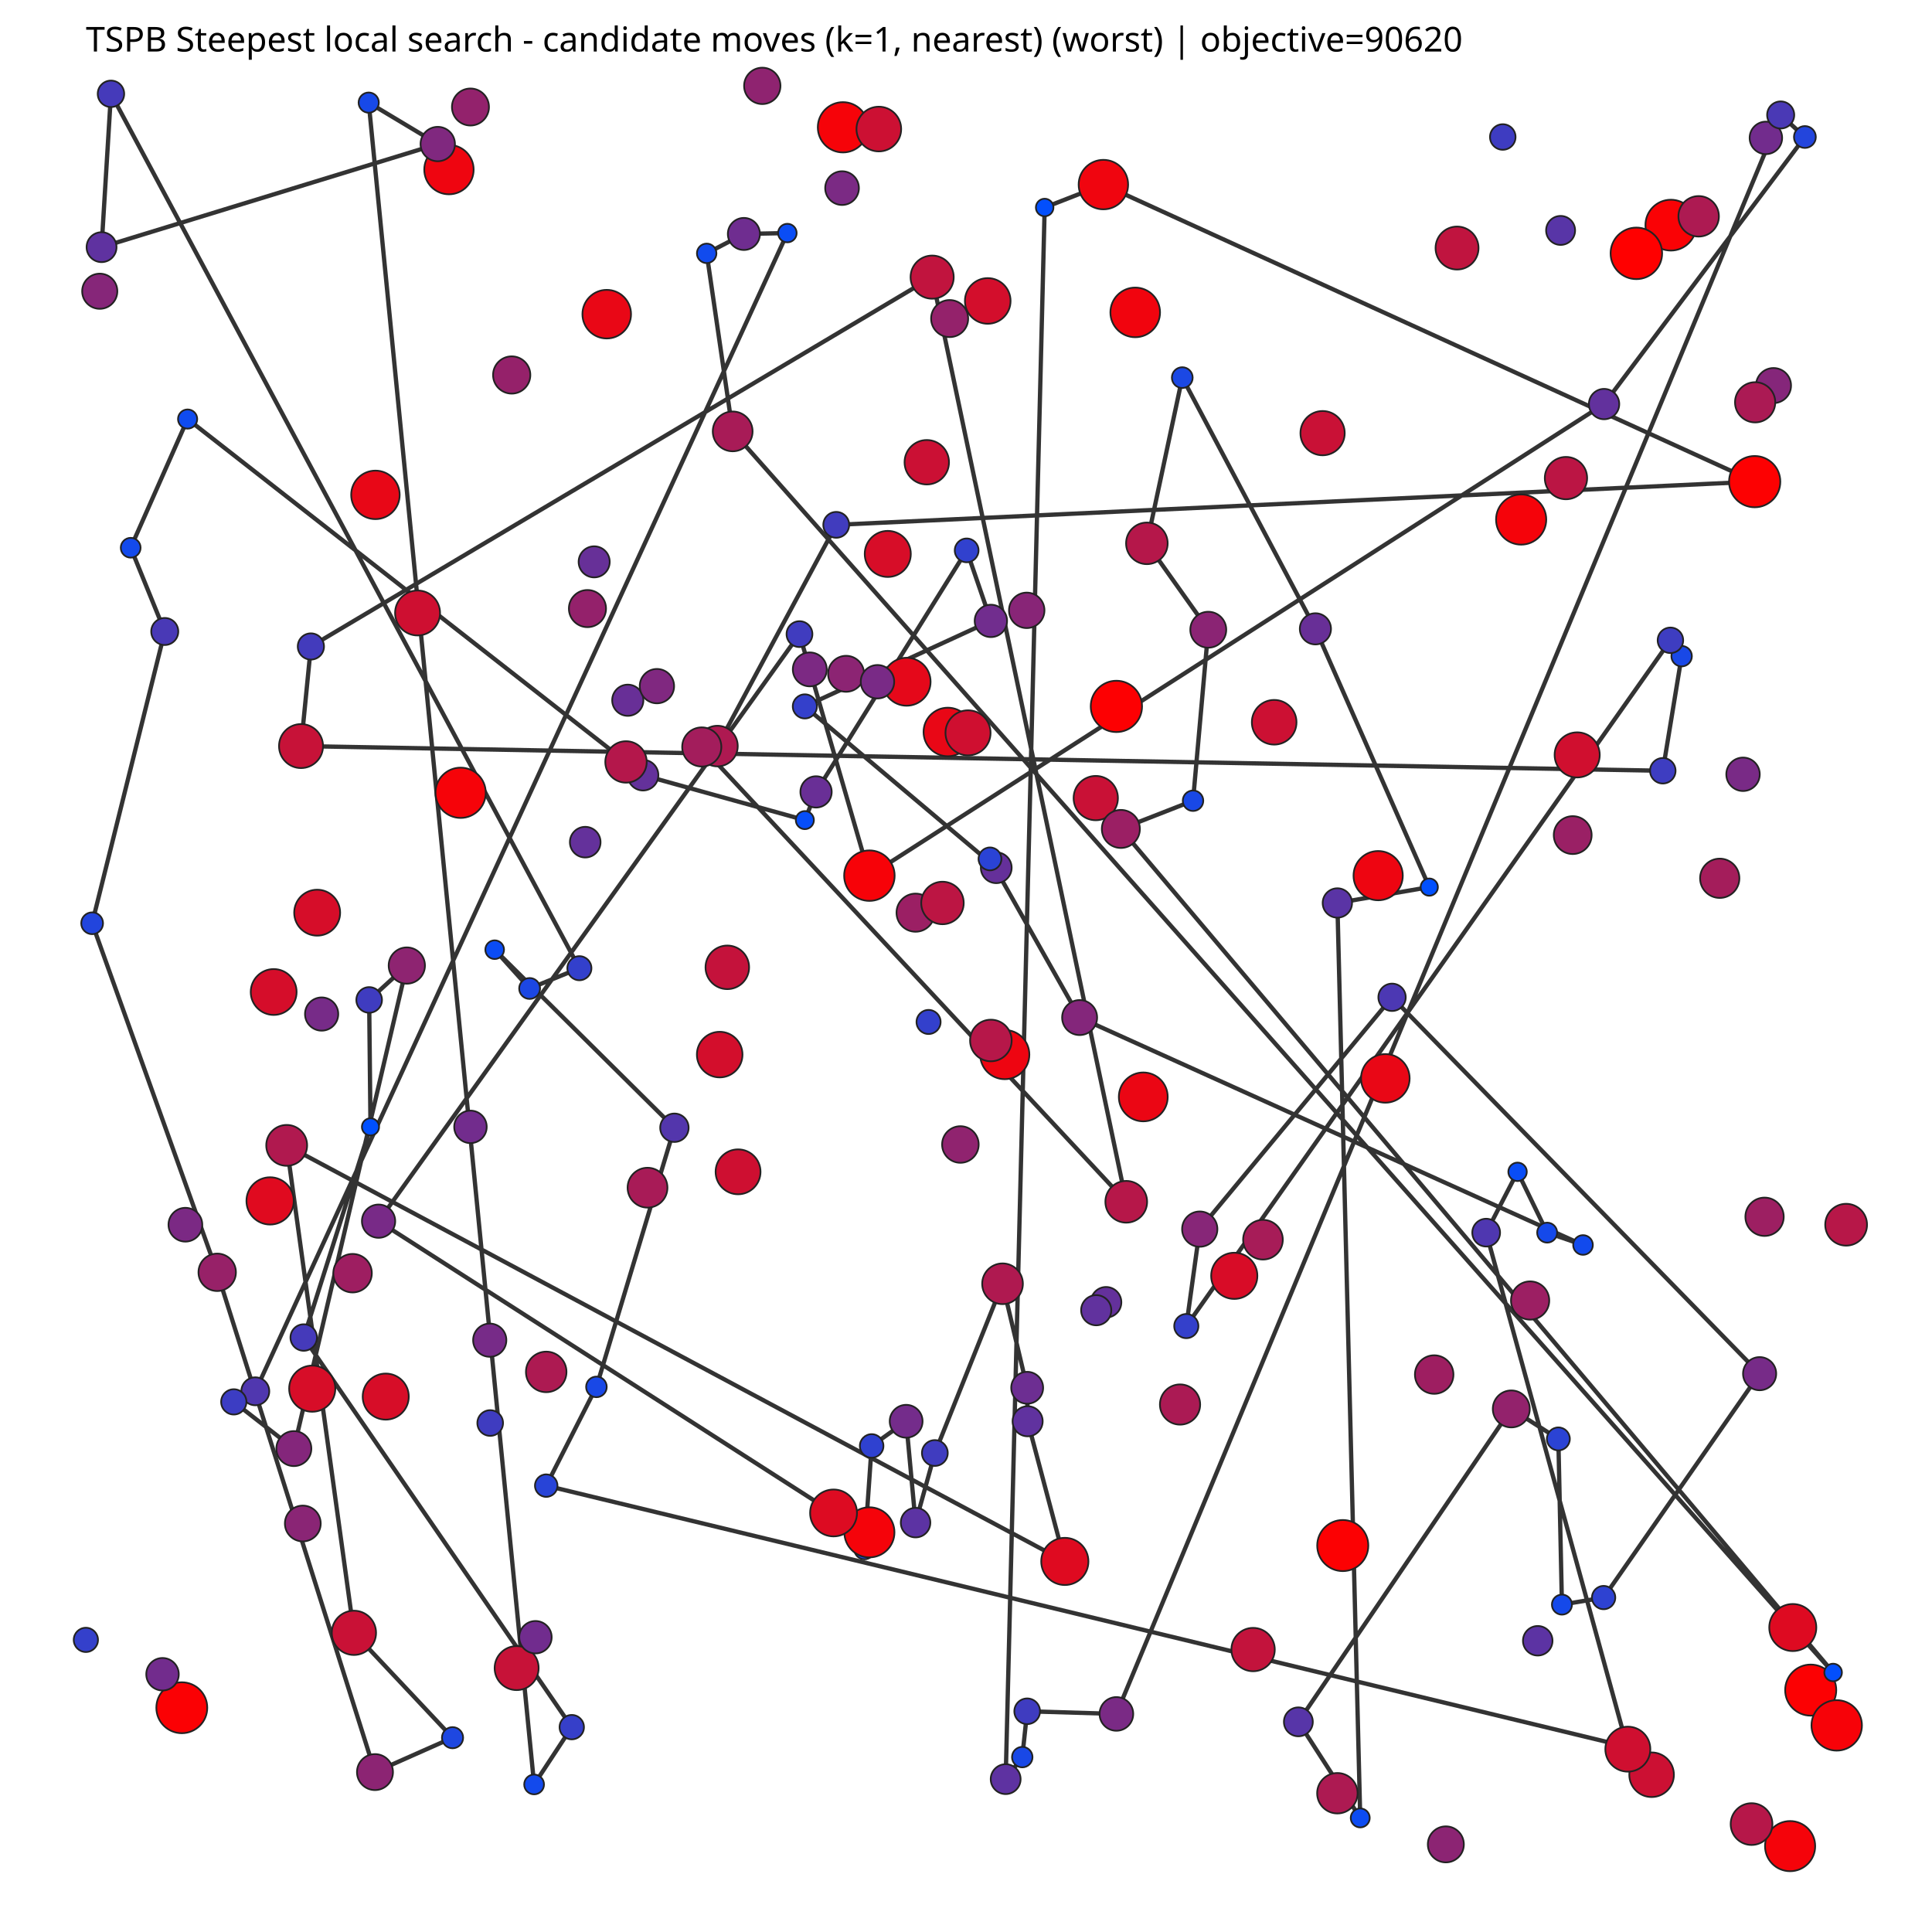
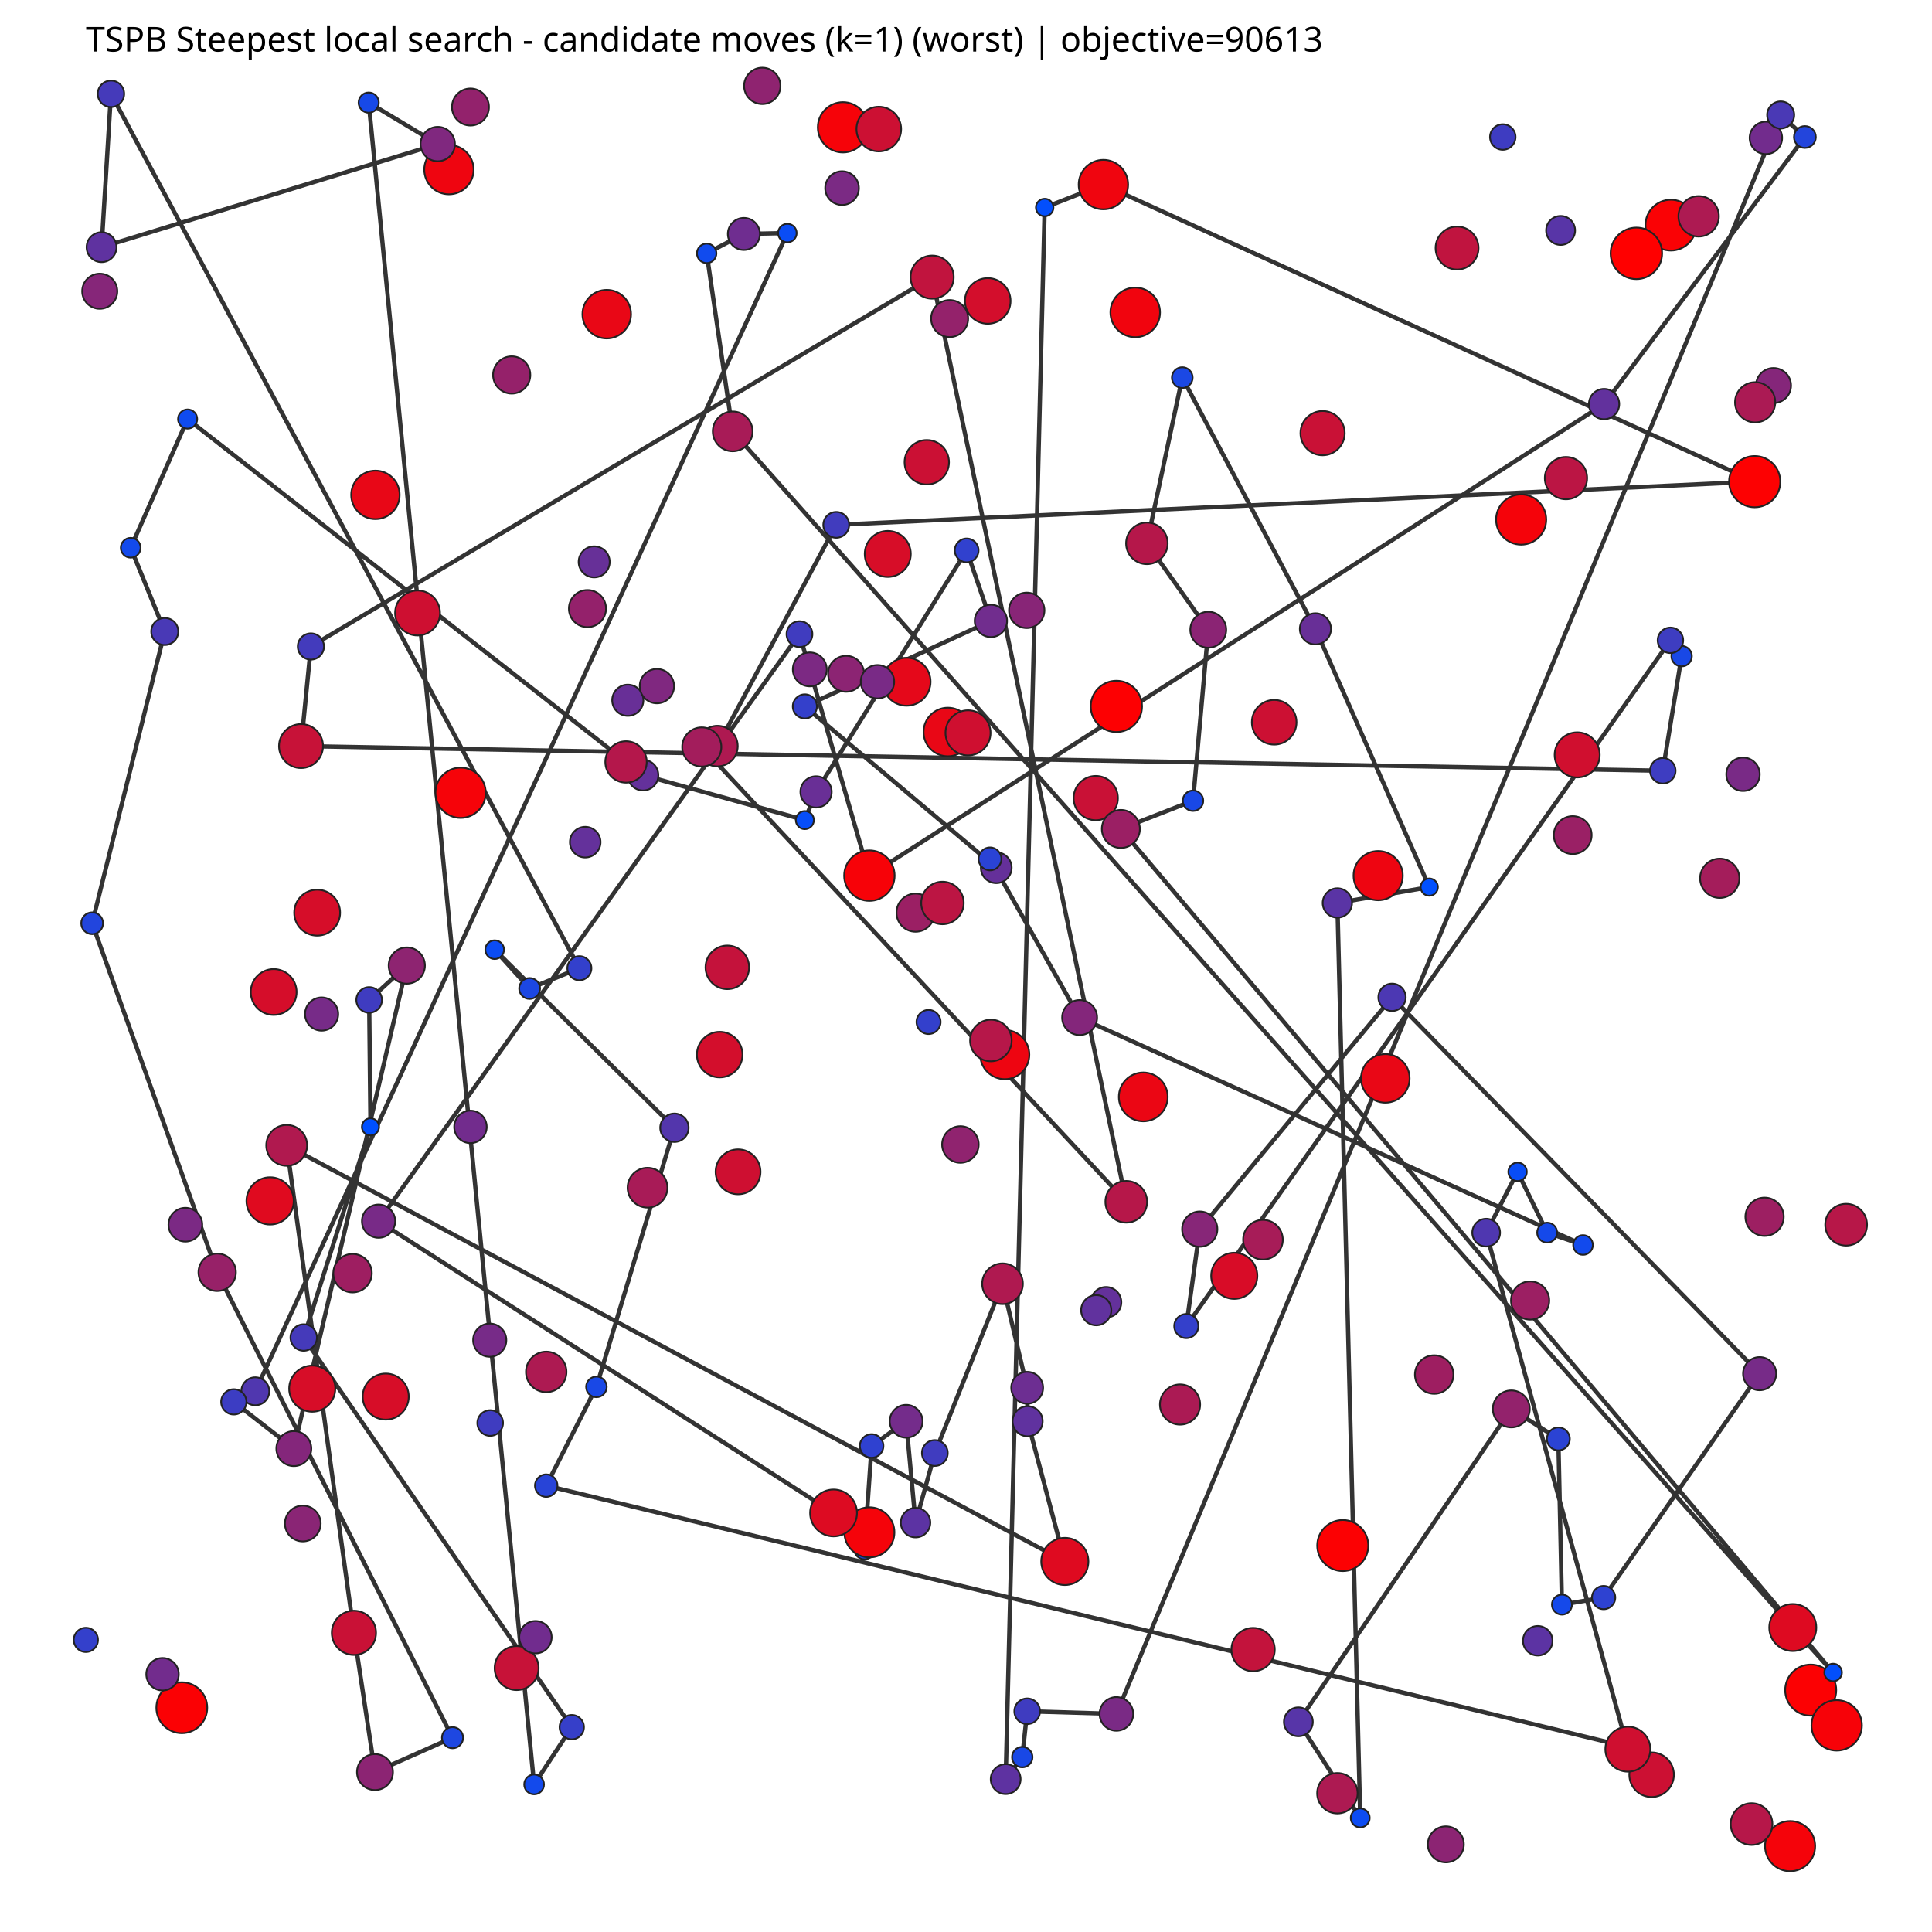
<svg xmlns="http://www.w3.org/2000/svg" width="900" height="900" viewBox="0 0 900 900">
  <rect width="100%" height="100%" fill="white" />
-   <text x="40" y="24" font-family="sans-serif" font-size="16">TSPB Steepest local search - candidate moves (k=1, nearest) (worst) | objective=90620</text>
-   <polyline fill="none" stroke="#333333" stroke-width="2" points="468.48,828.79 486.65,96.66 514.00,85.99 817.40,224.37 389.55,244.49 334.21,347.55 326.91,347.96 524.65,559.84 434.23,129.10 144.82,301.15 140.23,347.55 774.60,359.05 783.37,305.67 778.15,298.28 552.63,617.74 558.89,572.57 648.47,464.58 819.70,639.91 747.03,744.21 727.61,747.49 725.94,670.30 704.02,656.33 604.83,802.10 633.65,846.86 623.00,420.64 665.81,413.25 612.77,292.94 550.75,175.91 534.26,253.11 562.86,293.35 555.76,373.01 522.14,386.15 853.94,779.11 835.15,758.17 341.31,200.96 329.20,118.02 346.53,108.98 366.79,108.57 118.93,648.12 108.91,653.05 136.89,674.81 189.51,449.79 171.97,465.81 172.59,524.94 141.48,623.07 266.35,804.57 248.81,831.26 171.76,47.80 203.92,67.10 47.31,115.14 51.69,43.70 269.90,451.03 246.72,460.47 230.44,442.40 314.17,525.35 277.84,646.07 254.45,692.06 760.81,814.42 758.31,814.83 692.32,574.21 706.94,545.88 720.72,574.21 737.43,579.96 502.93,474.02 461.17,400.11 464.09,404.22 374.93,329.07 461.59,289.24 450.31,256.39 380.15,368.90 374.93,382.04 299.55,361.10 87.40,195.21 60.88,255.16 76.75,294.17 42.92,430.09 101.18,592.69 174.68,825.51 210.81,809.49 164.87,760.63 133.55,533.56 496.04,727.37 478.71,662.08 478.50,646.48 467.02,598.03 435.49,676.87 426.51,709.30 422.12,662.08 406.05,673.58 402.70,721.62 388.30,704.79 176.35,568.87 372.43,295.40 405.00,407.91 747.24,188.23 840.79,63.82 829.51,53.55 520.06,798.41 478.50,797.18 476.21,818.53 468.48,828.79 " />
+   <text x="40" y="24" font-family="sans-serif" font-size="16">TSPB Steepest local search - candidate moves (k=1) (worst) | objective=90613</text>
+   <polyline fill="none" stroke="#333333" stroke-width="2" points="468.48,828.79 486.65,96.66 514.00,85.99 817.40,224.37 389.55,244.49 334.21,347.55 326.91,347.96 524.65,559.84 434.23,129.10 144.82,301.15 140.23,347.55 774.60,359.05 783.37,305.67 778.15,298.28 552.63,617.74 558.89,572.57 648.47,464.58 819.70,639.91 747.03,744.21 727.61,747.49 725.94,670.30 704.02,656.33 604.83,802.10 633.65,846.86 623.00,420.64 665.81,413.25 612.77,292.94 550.75,175.91 534.26,253.11 562.86,293.35 555.76,373.01 522.14,386.15 853.94,779.11 835.15,758.17 341.31,200.96 329.20,118.02 346.53,108.98 366.79,108.57 118.93,648.12 108.91,653.05 136.89,674.81 189.51,449.79 171.97,465.81 172.59,524.94 141.48,623.07 266.35,804.57 248.81,831.26 171.76,47.80 203.92,67.10 47.31,115.14 51.69,43.70 269.90,451.03 246.72,460.47 230.44,442.40 314.17,525.35 277.84,646.07 254.45,692.06 760.81,814.42 758.31,814.83 692.32,574.21 706.94,545.88 720.72,574.21 737.43,579.96 502.93,474.02 461.17,400.11 464.09,404.22 374.93,329.07 461.59,289.24 450.31,256.39 380.15,368.90 374.93,382.04 299.55,361.10 87.40,195.21 60.88,255.16 76.75,294.17 42.92,430.09 101.18,592.69 210.81,809.49 174.68,825.51 164.87,760.63 133.55,533.56 496.04,727.37 478.71,662.08 478.50,646.48 467.02,598.03 435.49,676.87 426.51,709.30 422.12,662.08 406.05,673.58 402.70,721.62 388.30,704.79 176.35,568.87 372.43,295.40 405.00,407.91 747.24,188.23 840.79,63.82 829.51,53.55 520.06,798.41 478.50,797.18 476.21,818.53 468.48,828.79 " />
  <circle cx="520.06" cy="329.07" r="11.95" fill="rgb(253,0,2)" stroke="#222" stroke-width="0.8" />
  <circle cx="40.00" cy="763.92" r="5.65" fill="rgb(52,64,203)" stroke="#222" stroke-width="0.8" />
  <circle cx="760.81" cy="814.42" r="4.99" fill="rgb(31,70,224)" stroke="#222" stroke-width="0.8" />
  <circle cx="464.09" cy="404.22" r="7.18" fill="rgb(101,48,154)" stroke="#222" stroke-width="0.8" />
  <circle cx="335.26" cy="491.27" r="10.62" fill="rgb(211,14,44)" stroke="#222" stroke-width="0.8" />
  <circle cx="145.45" cy="646.89" r="10.75" fill="rgb(215,13,40)" stroke="#222" stroke-width="0.8" />
  <circle cx="141.48" cy="623.07" r="6.17" fill="rgb(69,58,186)" stroke="#222" stroke-width="0.8" />
  <circle cx="209.14" cy="79.01" r="11.50" fill="rgb(239,5,16)" stroke="#222" stroke-width="0.8" />
  <circle cx="394.14" cy="313.88" r="8.38" fill="rgb(140,36,115)" stroke="#222" stroke-width="0.8" />
  <circle cx="769.38" cy="826.74" r="10.39" fill="rgb(204,16,51)" stroke="#222" stroke-width="0.8" />
  <circle cx="774.60" cy="359.05" r="5.94" fill="rgb(62,61,193)" stroke="#222" stroke-width="0.8" />
  <circle cx="524.65" cy="559.84" r="9.72" fill="rgb(182,23,73)" stroke="#222" stroke-width="0.8" />
  <circle cx="708.61" cy="242.02" r="11.69" fill="rgb(245,3,10)" stroke="#222" stroke-width="0.8" />
  <circle cx="46.47" cy="135.67" r="8.19" fill="rgb(134,38,121)" stroke="#222" stroke-width="0.8" />
  <circle cx="747.03" cy="744.21" r="5.43" fill="rgb(46,66,209)" stroke="#222" stroke-width="0.8" />
  <circle cx="194.52" cy="285.55" r="10.47" fill="rgb(206,15,49)" stroke="#222" stroke-width="0.8" />
  <circle cx="392.68" cy="59.30" r="11.71" fill="rgb(246,3,9)" stroke="#222" stroke-width="0.8" />
  <circle cx="673.53" cy="859.18" r="8.39" fill="rgb(140,36,115)" stroke="#222" stroke-width="0.8" />
  <circle cx="729.49" cy="222.72" r="9.86" fill="rgb(187,21,68)" stroke="#222" stroke-width="0.8" />
  <circle cx="133.55" cy="533.56" r="9.52" fill="rgb(176,25,79)" stroke="#222" stroke-width="0.8" />
  <circle cx="727.61" cy="747.49" r="4.67" fill="rgb(21,73,234)" stroke="#222" stroke-width="0.8" />
  <circle cx="299.55" cy="361.10" r="7.14" fill="rgb(100,49,155)" stroke="#222" stroke-width="0.8" />
  <circle cx="468.06" cy="491.27" r="11.45" fill="rgb(238,5,17)" stroke="#222" stroke-width="0.8" />
  <circle cx="833.90" cy="860.00" r="11.68" fill="rgb(245,3,10)" stroke="#222" stroke-width="0.8" />
  <circle cx="515.25" cy="606.65" r="7.12" fill="rgb(100,49,155)" stroke="#222" stroke-width="0.8" />
  <circle cx="467.02" cy="598.03" r="9.48" fill="rgb(175,25,80)" stroke="#222" stroke-width="0.8" />
  <circle cx="189.51" cy="449.79" r="8.45" fill="rgb(142,36,113)" stroke="#222" stroke-width="0.8" />
  <circle cx="502.93" cy="474.02" r="8.15" fill="rgb(132,38,123)" stroke="#222" stroke-width="0.8" />
  <circle cx="60.88" cy="255.16" r="4.61" fill="rgb(19,74,236)" stroke="#222" stroke-width="0.8" />
  <circle cx="118.93" cy="648.12" r="6.51" fill="rgb(80,55,175)" stroke="#222" stroke-width="0.8" />
  <circle cx="292.45" cy="326.20" r="7.27" fill="rgb(104,47,151)" stroke="#222" stroke-width="0.8" />
  <circle cx="549.71" cy="654.28" r="9.37" fill="rgb(171,26,84)" stroke="#222" stroke-width="0.8" />
  <circle cx="460.13" cy="140.19" r="10.63" fill="rgb(211,14,44)" stroke="#222" stroke-width="0.8" />
  <circle cx="301.64" cy="553.27" r="9.28" fill="rgb(168,27,87)" stroke="#222" stroke-width="0.8" />
  <circle cx="510.66" cy="610.35" r="7.03" fill="rgb(97,50,158)" stroke="#222" stroke-width="0.8" />
  <circle cx="532.58" cy="510.98" r="11.38" fill="rgb(235,6,20)" stroke="#222" stroke-width="0.8" />
  <circle cx="141.06" cy="709.71" r="8.34" fill="rgb(138,37,117)" stroke="#222" stroke-width="0.8" />
  <circle cx="51.69" cy="43.70" r="6.16" fill="rgb(69,58,186)" stroke="#222" stroke-width="0.8" />
  <circle cx="272.62" cy="392.31" r="7.14" fill="rgb(100,49,155)" stroke="#222" stroke-width="0.8" />
  <circle cx="623.00" cy="835.36" r="9.42" fill="rgb(173,26,82)" stroke="#222" stroke-width="0.8" />
  <circle cx="277.84" cy="646.07" r="4.80" fill="rgb(25,72,230)" stroke="#222" stroke-width="0.8" />
  <circle cx="734.71" cy="351.66" r="10.51" fill="rgb(208,15,47)" stroke="#222" stroke-width="0.8" />
  <circle cx="219.16" cy="49.85" r="8.62" fill="rgb(147,34,108)" stroke="#222" stroke-width="0.8" />
  <circle cx="434.23" cy="129.10" r="10.05" fill="rgb(193,20,62)" stroke="#222" stroke-width="0.8" />
  <circle cx="514.00" cy="85.99" r="11.52" fill="rgb(240,5,15)" stroke="#222" stroke-width="0.8" />
  <circle cx="266.35" cy="804.57" r="5.68" fill="rgb(54,63,201)" stroke="#222" stroke-width="0.8" />
  <circle cx="461.59" cy="289.24" r="7.54" fill="rgb(113,45,142)" stroke="#222" stroke-width="0.8" />
  <circle cx="269.90" cy="451.03" r="5.61" fill="rgb(51,64,204)" stroke="#222" stroke-width="0.8" />
  <circle cx="392.26" cy="87.63" r="7.85" fill="rgb(123,42,132)" stroke="#222" stroke-width="0.8" />
  <circle cx="343.82" cy="545.88" r="10.46" fill="rgb(206,15,49)" stroke="#222" stroke-width="0.8" />
  <circle cx="238.37" cy="174.68" r="8.68" fill="rgb(149,33,106)" stroke="#222" stroke-width="0.8" />
  <circle cx="426.51" cy="709.30" r="6.88" fill="rgb(92,51,163)" stroke="#222" stroke-width="0.8" />
  <circle cx="712.79" cy="605.83" r="8.91" fill="rgb(156,31,99)" stroke="#222" stroke-width="0.8" />
  <circle cx="127.49" cy="462.11" r="10.68" fill="rgb(213,13,42)" stroke="#222" stroke-width="0.8" />
  <circle cx="665.81" cy="413.25" r="4.02" fill="rgb(1,80,254)" stroke="#222" stroke-width="0.8" />
  <circle cx="147.75" cy="425.16" r="10.70" fill="rgb(214,13,41)" stroke="#222" stroke-width="0.8" />
  <circle cx="822.00" cy="566.82" r="8.93" fill="rgb(157,31,98)" stroke="#222" stroke-width="0.8" />
  <circle cx="550.75" cy="175.91" r="4.84" fill="rgb(27,72,228)" stroke="#222" stroke-width="0.8" />
  <circle cx="355.10" cy="40.00" r="8.47" fill="rgb(143,35,112)" stroke="#222" stroke-width="0.8" />
  <circle cx="406.05" cy="673.58" r="5.49" fill="rgb(47,65,208)" stroke="#222" stroke-width="0.8" />
  <circle cx="254.45" cy="692.06" r="5.24" fill="rgb(40,68,215)" stroke="#222" stroke-width="0.8" />
  <circle cx="826.17" cy="179.61" r="8.17" fill="rgb(133,38,122)" stroke="#222" stroke-width="0.8" />
  <circle cx="174.68" cy="825.51" r="8.38" fill="rgb(140,36,115)" stroke="#222" stroke-width="0.8" />
  <circle cx="341.31" cy="200.96" r="9.27" fill="rgb(168,27,87)" stroke="#222" stroke-width="0.8" />
  <circle cx="314.17" cy="525.35" r="6.62" fill="rgb(83,54,172)" stroke="#222" stroke-width="0.8" />
  <circle cx="42.92" cy="430.09" r="5.08" fill="rgb(34,69,221)" stroke="#222" stroke-width="0.8" />
  <circle cx="558.89" cy="572.57" r="8.22" fill="rgb(135,38,120)" stroke="#222" stroke-width="0.8" />
  <circle cx="552.63" cy="617.74" r="5.63" fill="rgb(52,64,203)" stroke="#222" stroke-width="0.8" />
  <circle cx="835.15" cy="758.17" r="10.96" fill="rgb(222,10,33)" stroke="#222" stroke-width="0.8" />
  <circle cx="374.93" cy="382.04" r="4.21" fill="rgb(7,78,248)" stroke="#222" stroke-width="0.8" />
  <circle cx="726.99" cy="107.34" r="6.75" fill="rgb(88,53,167)" stroke="#222" stroke-width="0.8" />
  <circle cx="228.35" cy="662.90" r="5.98" fill="rgb(63,60,192)" stroke="#222" stroke-width="0.8" />
  <circle cx="450.31" cy="256.39" r="5.54" fill="rgb(49,65,206)" stroke="#222" stroke-width="0.8" />
  <circle cx="422.12" cy="662.08" r="7.65" fill="rgb(116,44,139)" stroke="#222" stroke-width="0.8" />
  <circle cx="716.34" cy="764.33" r="6.88" fill="rgb(92,51,163)" stroke="#222" stroke-width="0.8" />
  <circle cx="510.45" cy="371.78" r="10.32" fill="rgb(201,17,54)" stroke="#222" stroke-width="0.8" />
  <circle cx="555.76" cy="373.01" r="4.77" fill="rgb(25,72,230)" stroke="#222" stroke-width="0.8" />
  <circle cx="616.11" cy="201.78" r="10.31" fill="rgb(201,17,54)" stroke="#222" stroke-width="0.8" />
  <circle cx="732.63" cy="389.02" r="8.82" fill="rgb(154,32,101)" stroke="#222" stroke-width="0.8" />
  <circle cx="534.26" cy="253.11" r="9.69" fill="rgb(181,23,74)" stroke="#222" stroke-width="0.8" />
  <circle cx="692.32" cy="574.21" r="6.47" fill="rgb(79,55,176)" stroke="#222" stroke-width="0.8" />
  <circle cx="822.62" cy="64.23" r="7.57" fill="rgb(114,44,141)" stroke="#222" stroke-width="0.8" />
  <circle cx="468.48" cy="828.79" r="6.96" fill="rgb(94,50,161)" stroke="#222" stroke-width="0.8" />
  <circle cx="528.83" cy="145.53" r="11.56" fill="rgb(241,4,14)" stroke="#222" stroke-width="0.8" />
  <circle cx="588.34" cy="577.50" r="9.24" fill="rgb(167,28,88)" stroke="#222" stroke-width="0.8" />
  <circle cx="402.70" cy="721.62" r="4.77" fill="rgb(25,72,230)" stroke="#222" stroke-width="0.8" />
  <circle cx="478.29" cy="284.32" r="8.26" fill="rgb(136,37,119)" stroke="#222" stroke-width="0.8" />
  <circle cx="476.21" cy="818.53" r="4.77" fill="rgb(25,72,230)" stroke="#222" stroke-width="0.8" />
  <circle cx="520.06" cy="798.41" r="7.84" fill="rgb(122,42,133)" stroke="#222" stroke-width="0.8" />
  <circle cx="486.65" cy="96.66" r="4.09" fill="rgb(3,79,252)" stroke="#222" stroke-width="0.8" />
  <circle cx="737.43" cy="579.96" r="4.58" fill="rgb(18,74,237)" stroke="#222" stroke-width="0.8" />
  <circle cx="164.87" cy="760.63" r="10.31" fill="rgb(201,17,54)" stroke="#222" stroke-width="0.8" />
  <circle cx="413.56" cy="258.04" r="10.73" fill="rgb(215,13,40)" stroke="#222" stroke-width="0.8" />
  <circle cx="815.94" cy="849.73" r="9.72" fill="rgb(182,23,73)" stroke="#222" stroke-width="0.8" />
  <circle cx="829.51" cy="53.55" r="6.31" fill="rgb(74,57,181)" stroke="#222" stroke-width="0.8" />
  <circle cx="422.33" cy="317.58" r="11.17" fill="rgb(229,8,26)" stroke="#222" stroke-width="0.8" />
  <circle cx="366.79" cy="108.57" r="4.32" fill="rgb(10,77,245)" stroke="#222" stroke-width="0.8" />
  <circle cx="219.16" cy="524.94" r="7.57" fill="rgb(114,44,141)" stroke="#222" stroke-width="0.8" />
  <circle cx="447.39" cy="533.15" r="8.52" fill="rgb(144,35,111)" stroke="#222" stroke-width="0.8" />
  <circle cx="604.83" cy="802.10" r="6.73" fill="rgb(87,53,168)" stroke="#222" stroke-width="0.8" />
  <circle cx="843.50" cy="787.32" r="11.90" fill="rgb(252,1,3)" stroke="#222" stroke-width="0.8" />
  <circle cx="405.00" cy="713.82" r="11.67" fill="rgb(245,3,10)" stroke="#222" stroke-width="0.8" />
  <circle cx="125.82" cy="559.43" r="11.01" fill="rgb(224,10,31)" stroke="#222" stroke-width="0.8" />
  <circle cx="101.18" cy="592.69" r="8.72" fill="rgb(151,33,104)" stroke="#222" stroke-width="0.8" />
  <circle cx="612.77" cy="292.94" r="7.26" fill="rgb(104,47,151)" stroke="#222" stroke-width="0.8" />
  <circle cx="840.79" cy="63.82" r="5.09" fill="rgb(35,69,220)" stroke="#222" stroke-width="0.8" />
  <circle cx="645.34" cy="502.35" r="11.32" fill="rgb(233,7,22)" stroke="#222" stroke-width="0.8" />
  <circle cx="388.30" cy="704.79" r="10.92" fill="rgb(221,11,34)" stroke="#222" stroke-width="0.8" />
  <circle cx="84.69" cy="795.53" r="11.86" fill="rgb(251,1,4)" stroke="#222" stroke-width="0.8" />
  <circle cx="441.54" cy="340.98" r="11.31" fill="rgb(233,7,22)" stroke="#222" stroke-width="0.8" />
  <circle cx="853.94" cy="779.11" r="4.10" fill="rgb(3,79,252)" stroke="#222" stroke-width="0.8" />
  <circle cx="461.59" cy="484.70" r="9.69" fill="rgb(182,23,73)" stroke="#222" stroke-width="0.8" />
  <circle cx="855.61" cy="803.75" r="11.75" fill="rgb(247,2,8)" stroke="#222" stroke-width="0.8" />
  <circle cx="179.69" cy="650.59" r="10.73" fill="rgb(215,13,40)" stroke="#222" stroke-width="0.8" />
  <circle cx="783.37" cy="305.67" r="4.77" fill="rgb(25,72,230)" stroke="#222" stroke-width="0.8" />
  <circle cx="176.35" cy="568.87" r="7.75" fill="rgb(120,42,135)" stroke="#222" stroke-width="0.8" />
  <circle cx="171.76" cy="47.80" r="4.71" fill="rgb(23,73,232)" stroke="#222" stroke-width="0.8" />
  <circle cx="408.76" cy="317.58" r="7.79" fill="rgb(121,42,134)" stroke="#222" stroke-width="0.8" />
  <circle cx="819.70" cy="639.91" r="7.72" fill="rgb(119,43,136)" stroke="#222" stroke-width="0.8" />
  <circle cx="574.97" cy="594.33" r="10.76" fill="rgb(216,12,39)" stroke="#222" stroke-width="0.8" />
  <circle cx="389.55" cy="244.49" r="6.02" fill="rgb(65,60,190)" stroke="#222" stroke-width="0.8" />
  <circle cx="329.20" cy="118.02" r="4.54" fill="rgb(17,75,238)" stroke="#222" stroke-width="0.8" />
  <circle cx="426.51" cy="425.16" r="8.88" fill="rgb(155,31,100)" stroke="#222" stroke-width="0.8" />
  <circle cx="174.89" cy="230.53" r="11.29" fill="rgb(232,7,23)" stroke="#222" stroke-width="0.8" />
  <circle cx="338.81" cy="450.62" r="10.15" fill="rgb(196,18,59)" stroke="#222" stroke-width="0.8" />
  <circle cx="171.97" cy="465.81" r="5.97" fill="rgb(63,60,192)" stroke="#222" stroke-width="0.8" />
  <circle cx="496.04" cy="727.37" r="10.99" fill="rgb(223,10,32)" stroke="#222" stroke-width="0.8" />
  <circle cx="706.94" cy="545.88" r="4.30" fill="rgb(9,77,246)" stroke="#222" stroke-width="0.8" />
  <circle cx="405.00" cy="407.91" r="11.76" fill="rgb(247,2,8)" stroke="#222" stroke-width="0.8" />
  <circle cx="720.72" cy="574.21" r="4.65" fill="rgb(21,73,234)" stroke="#222" stroke-width="0.8" />
  <circle cx="276.79" cy="261.73" r="7.24" fill="rgb(103,48,152)" stroke="#222" stroke-width="0.8" />
  <circle cx="860.00" cy="570.52" r="9.74" fill="rgb(183,23,72)" stroke="#222" stroke-width="0.8" />
  <circle cx="108.91" cy="653.05" r="5.89" fill="rgb(60,61,195)" stroke="#222" stroke-width="0.8" />
  <circle cx="372.43" cy="295.40" r="6.02" fill="rgb(64,60,191)" stroke="#222" stroke-width="0.8" />
  <circle cx="248.81" cy="831.26" r="4.61" fill="rgb(19,74,236)" stroke="#222" stroke-width="0.8" />
  <circle cx="522.14" cy="386.15" r="8.86" fill="rgb(155,31,100)" stroke="#222" stroke-width="0.8" />
  <circle cx="377.23" cy="311.83" r="7.90" fill="rgb(124,41,131)" stroke="#222" stroke-width="0.8" />
  <circle cx="450.94" cy="341.39" r="10.50" fill="rgb(207,15,48)" stroke="#222" stroke-width="0.8" />
  <circle cx="140.23" cy="347.55" r="10.25" fill="rgb(199,18,56)" stroke="#222" stroke-width="0.8" />
  <circle cx="817.61" cy="187.41" r="9.37" fill="rgb(171,26,84)" stroke="#222" stroke-width="0.8" />
  <circle cx="246.72" cy="460.47" r="4.87" fill="rgb(28,71,227)" stroke="#222" stroke-width="0.8" />
  <circle cx="254.45" cy="639.09" r="9.44" fill="rgb(173,26,82)" stroke="#222" stroke-width="0.8" />
  <circle cx="240.67" cy="777.06" r="10.25" fill="rgb(199,18,56)" stroke="#222" stroke-width="0.8" />
  <circle cx="801.12" cy="409.14" r="9.15" fill="rgb(164,29,91)" stroke="#222" stroke-width="0.8" />
  <circle cx="593.56" cy="336.46" r="10.40" fill="rgb(204,16,51)" stroke="#222" stroke-width="0.8" />
  <circle cx="76.75" cy="294.17" r="6.30" fill="rgb(73,57,182)" stroke="#222" stroke-width="0.8" />
  <circle cx="47.31" cy="115.14" r="6.97" fill="rgb(95,50,160)" stroke="#222" stroke-width="0.8" />
  <circle cx="203.92" cy="67.10" r="8.01" fill="rgb(128,40,127)" stroke="#222" stroke-width="0.8" />
  <circle cx="811.97" cy="360.69" r="7.79" fill="rgb(121,42,134)" stroke="#222" stroke-width="0.8" />
  <circle cx="87.40" cy="195.21" r="4.47" fill="rgb(15,75,240)" stroke="#222" stroke-width="0.8" />
  <circle cx="668.10" cy="640.32" r="8.97" fill="rgb(158,30,97)" stroke="#222" stroke-width="0.8" />
  <circle cx="432.56" cy="476.07" r="5.61" fill="rgb(51,64,204)" stroke="#222" stroke-width="0.8" />
  <circle cx="478.50" cy="646.48" r="7.43" fill="rgb(109,46,146)" stroke="#222" stroke-width="0.8" />
  <circle cx="725.94" cy="670.30" r="5.35" fill="rgb(43,67,212)" stroke="#222" stroke-width="0.8" />
  <circle cx="230.44" cy="442.40" r="4.35" fill="rgb(11,76,244)" stroke="#222" stroke-width="0.8" />
  <circle cx="228.14" cy="624.31" r="7.74" fill="rgb(119,43,136)" stroke="#222" stroke-width="0.8" />
  <circle cx="442.38" cy="148.40" r="8.63" fill="rgb(148,34,107)" stroke="#222" stroke-width="0.8" />
  <circle cx="249.44" cy="762.68" r="7.55" fill="rgb(113,44,142)" stroke="#222" stroke-width="0.8" />
  <circle cx="144.82" cy="301.15" r="6.11" fill="rgb(67,59,188)" stroke="#222" stroke-width="0.8" />
  <circle cx="642.00" cy="407.91" r="11.47" fill="rgb(238,5,17)" stroke="#222" stroke-width="0.8" />
  <circle cx="380.15" cy="368.90" r="7.29" fill="rgb(105,47,150)" stroke="#222" stroke-width="0.8" />
  <circle cx="214.57" cy="369.31" r="11.71" fill="rgb(246,3,9)" stroke="#222" stroke-width="0.8" />
  <circle cx="623.00" cy="420.64" r="6.84" fill="rgb(90,52,165)" stroke="#222" stroke-width="0.8" />
  <circle cx="583.74" cy="768.43" r="10.10" fill="rgb(195,19,60)" stroke="#222" stroke-width="0.8" />
  <circle cx="409.39" cy="60.12" r="10.41" fill="rgb(204,16,51)" stroke="#222" stroke-width="0.8" />
  <circle cx="778.35" cy="104.88" r="11.84" fill="rgb(250,2,5)" stroke="#222" stroke-width="0.8" />
  <circle cx="431.73" cy="215.33" r="10.35" fill="rgb(203,16,52)" stroke="#222" stroke-width="0.8" />
  <circle cx="435.49" cy="676.87" r="6.01" fill="rgb(64,60,191)" stroke="#222" stroke-width="0.8" />
  <circle cx="334.21" cy="347.55" r="9.46" fill="rgb(174,25,81)" stroke="#222" stroke-width="0.8" />
  <circle cx="791.30" cy="100.77" r="9.43" fill="rgb(173,26,82)" stroke="#222" stroke-width="0.8" />
  <circle cx="172.59" cy="524.94" r="4.00" fill="rgb(0,80,255)" stroke="#222" stroke-width="0.8" />
  <circle cx="633.65" cy="846.86" r="4.42" fill="rgb(13,76,242)" stroke="#222" stroke-width="0.8" />
  <circle cx="374.93" cy="329.07" r="5.62" fill="rgb(52,64,203)" stroke="#222" stroke-width="0.8" />
  <circle cx="439.04" cy="420.64" r="9.90" fill="rgb(188,21,67)" stroke="#222" stroke-width="0.8" />
  <circle cx="75.71" cy="779.93" r="7.57" fill="rgb(114,44,141)" stroke="#222" stroke-width="0.8" />
  <circle cx="210.81" cy="809.49" r="4.93" fill="rgb(30,71,225)" stroke="#222" stroke-width="0.8" />
  <circle cx="291.62" cy="354.94" r="9.65" fill="rgb(180,23,75)" stroke="#222" stroke-width="0.8" />
  <circle cx="149.83" cy="472.38" r="7.74" fill="rgb(119,43,136)" stroke="#222" stroke-width="0.8" />
  <circle cx="86.36" cy="570.52" r="7.87" fill="rgb(123,41,132)" stroke="#222" stroke-width="0.8" />
  <circle cx="478.50" cy="797.18" r="5.98" fill="rgb(63,60,192)" stroke="#222" stroke-width="0.8" />
  <circle cx="164.24" cy="593.10" r="8.97" fill="rgb(158,30,97)" stroke="#222" stroke-width="0.8" />
  <circle cx="478.71" cy="662.08" r="7.01" fill="rgb(96,50,159)" stroke="#222" stroke-width="0.8" />
  <circle cx="704.02" cy="656.33" r="8.61" fill="rgb(147,34,108)" stroke="#222" stroke-width="0.8" />
  <circle cx="306.02" cy="319.63" r="8.00" fill="rgb(128,40,128)" stroke="#222" stroke-width="0.8" />
  <circle cx="461.17" cy="400.11" r="5.33" fill="rgb(42,67,213)" stroke="#222" stroke-width="0.8" />
  <circle cx="562.86" cy="293.35" r="8.37" fill="rgb(139,36,116)" stroke="#222" stroke-width="0.8" />
  <circle cx="625.51" cy="719.98" r="11.90" fill="rgb(252,1,3)" stroke="#222" stroke-width="0.8" />
  <circle cx="747.24" cy="188.23" r="7.07" fill="rgb(98,49,157)" stroke="#222" stroke-width="0.8" />
  <circle cx="758.31" cy="814.83" r="10.48" fill="rgb(207,15,48)" stroke="#222" stroke-width="0.8" />
  <circle cx="326.91" cy="347.96" r="9.12" fill="rgb(163,29,92)" stroke="#222" stroke-width="0.8" />
  <circle cx="700.05" cy="63.82" r="5.95" fill="rgb(62,60,193)" stroke="#222" stroke-width="0.8" />
  <circle cx="273.66" cy="283.50" r="8.65" fill="rgb(148,33,107)" stroke="#222" stroke-width="0.8" />
  <circle cx="648.47" cy="464.58" r="6.37" fill="rgb(76,56,179)" stroke="#222" stroke-width="0.8" />
  <circle cx="817.40" cy="224.37" r="11.94" fill="rgb(253,1,2)" stroke="#222" stroke-width="0.8" />
  <circle cx="678.75" cy="115.55" r="10.01" fill="rgb(192,20,63)" stroke="#222" stroke-width="0.8" />
  <circle cx="282.64" cy="146.35" r="11.32" fill="rgb(233,7,22)" stroke="#222" stroke-width="0.8" />
  <circle cx="778.15" cy="298.28" r="5.94" fill="rgb(62,61,193)" stroke="#222" stroke-width="0.8" />
  <circle cx="136.89" cy="674.81" r="8.15" fill="rgb(132,38,123)" stroke="#222" stroke-width="0.8" />
  <circle cx="346.53" cy="108.98" r="7.47" fill="rgb(111,45,144)" stroke="#222" stroke-width="0.8" />
  <circle cx="762.28" cy="118.02" r="12.00" fill="rgb(255,0,0)" stroke="#222" stroke-width="0.8" />
</svg>
